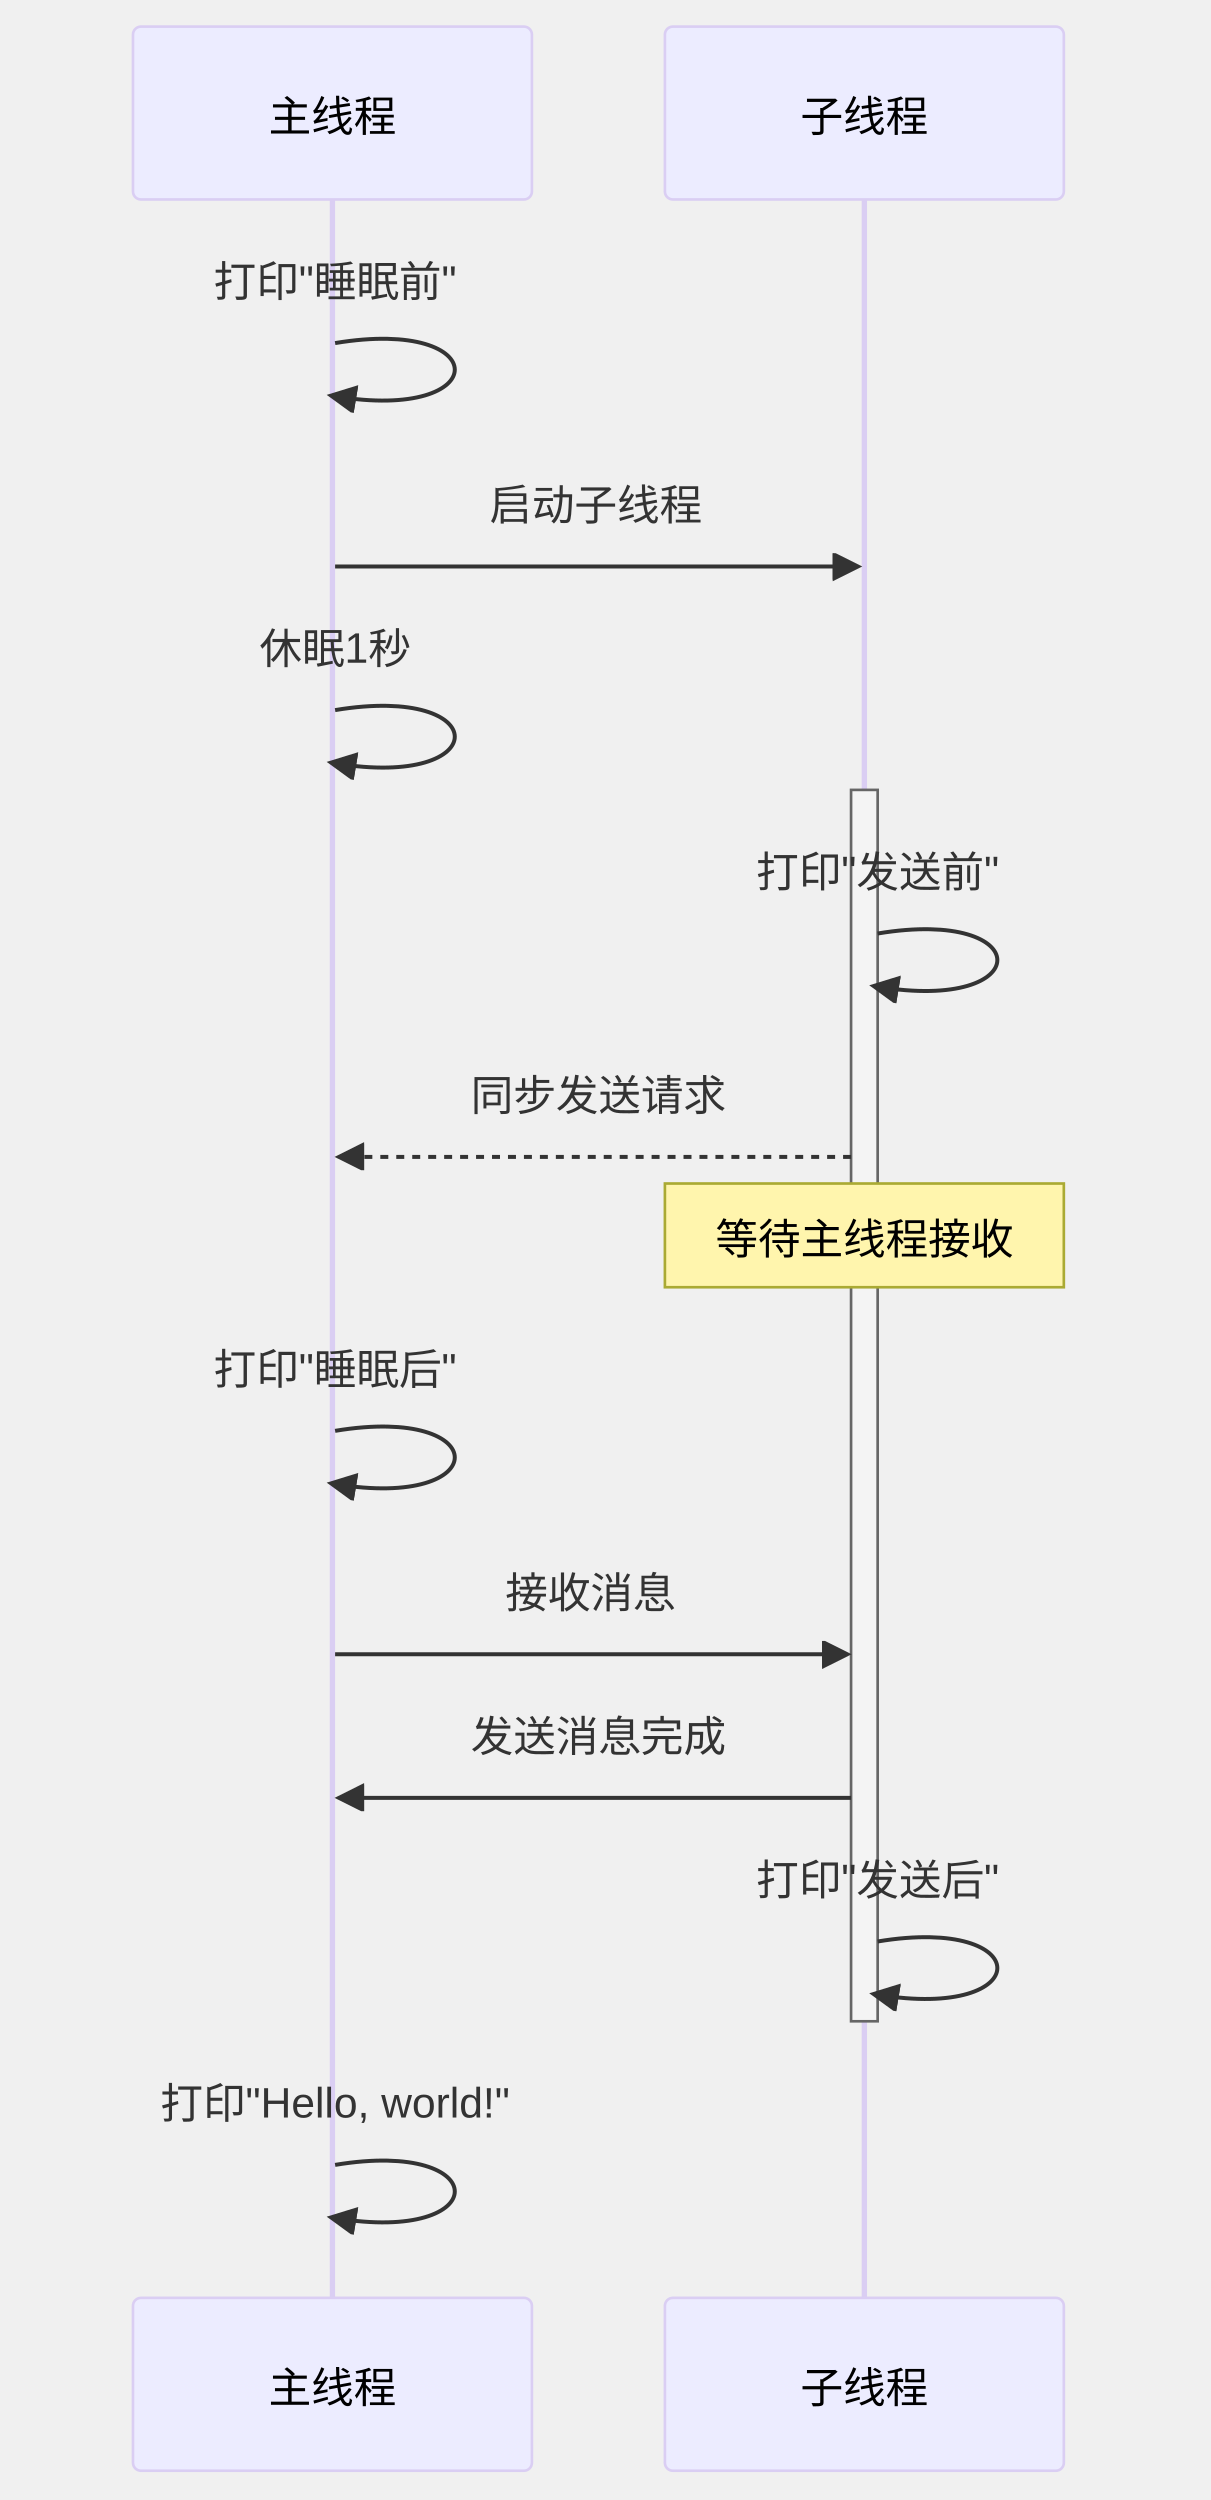
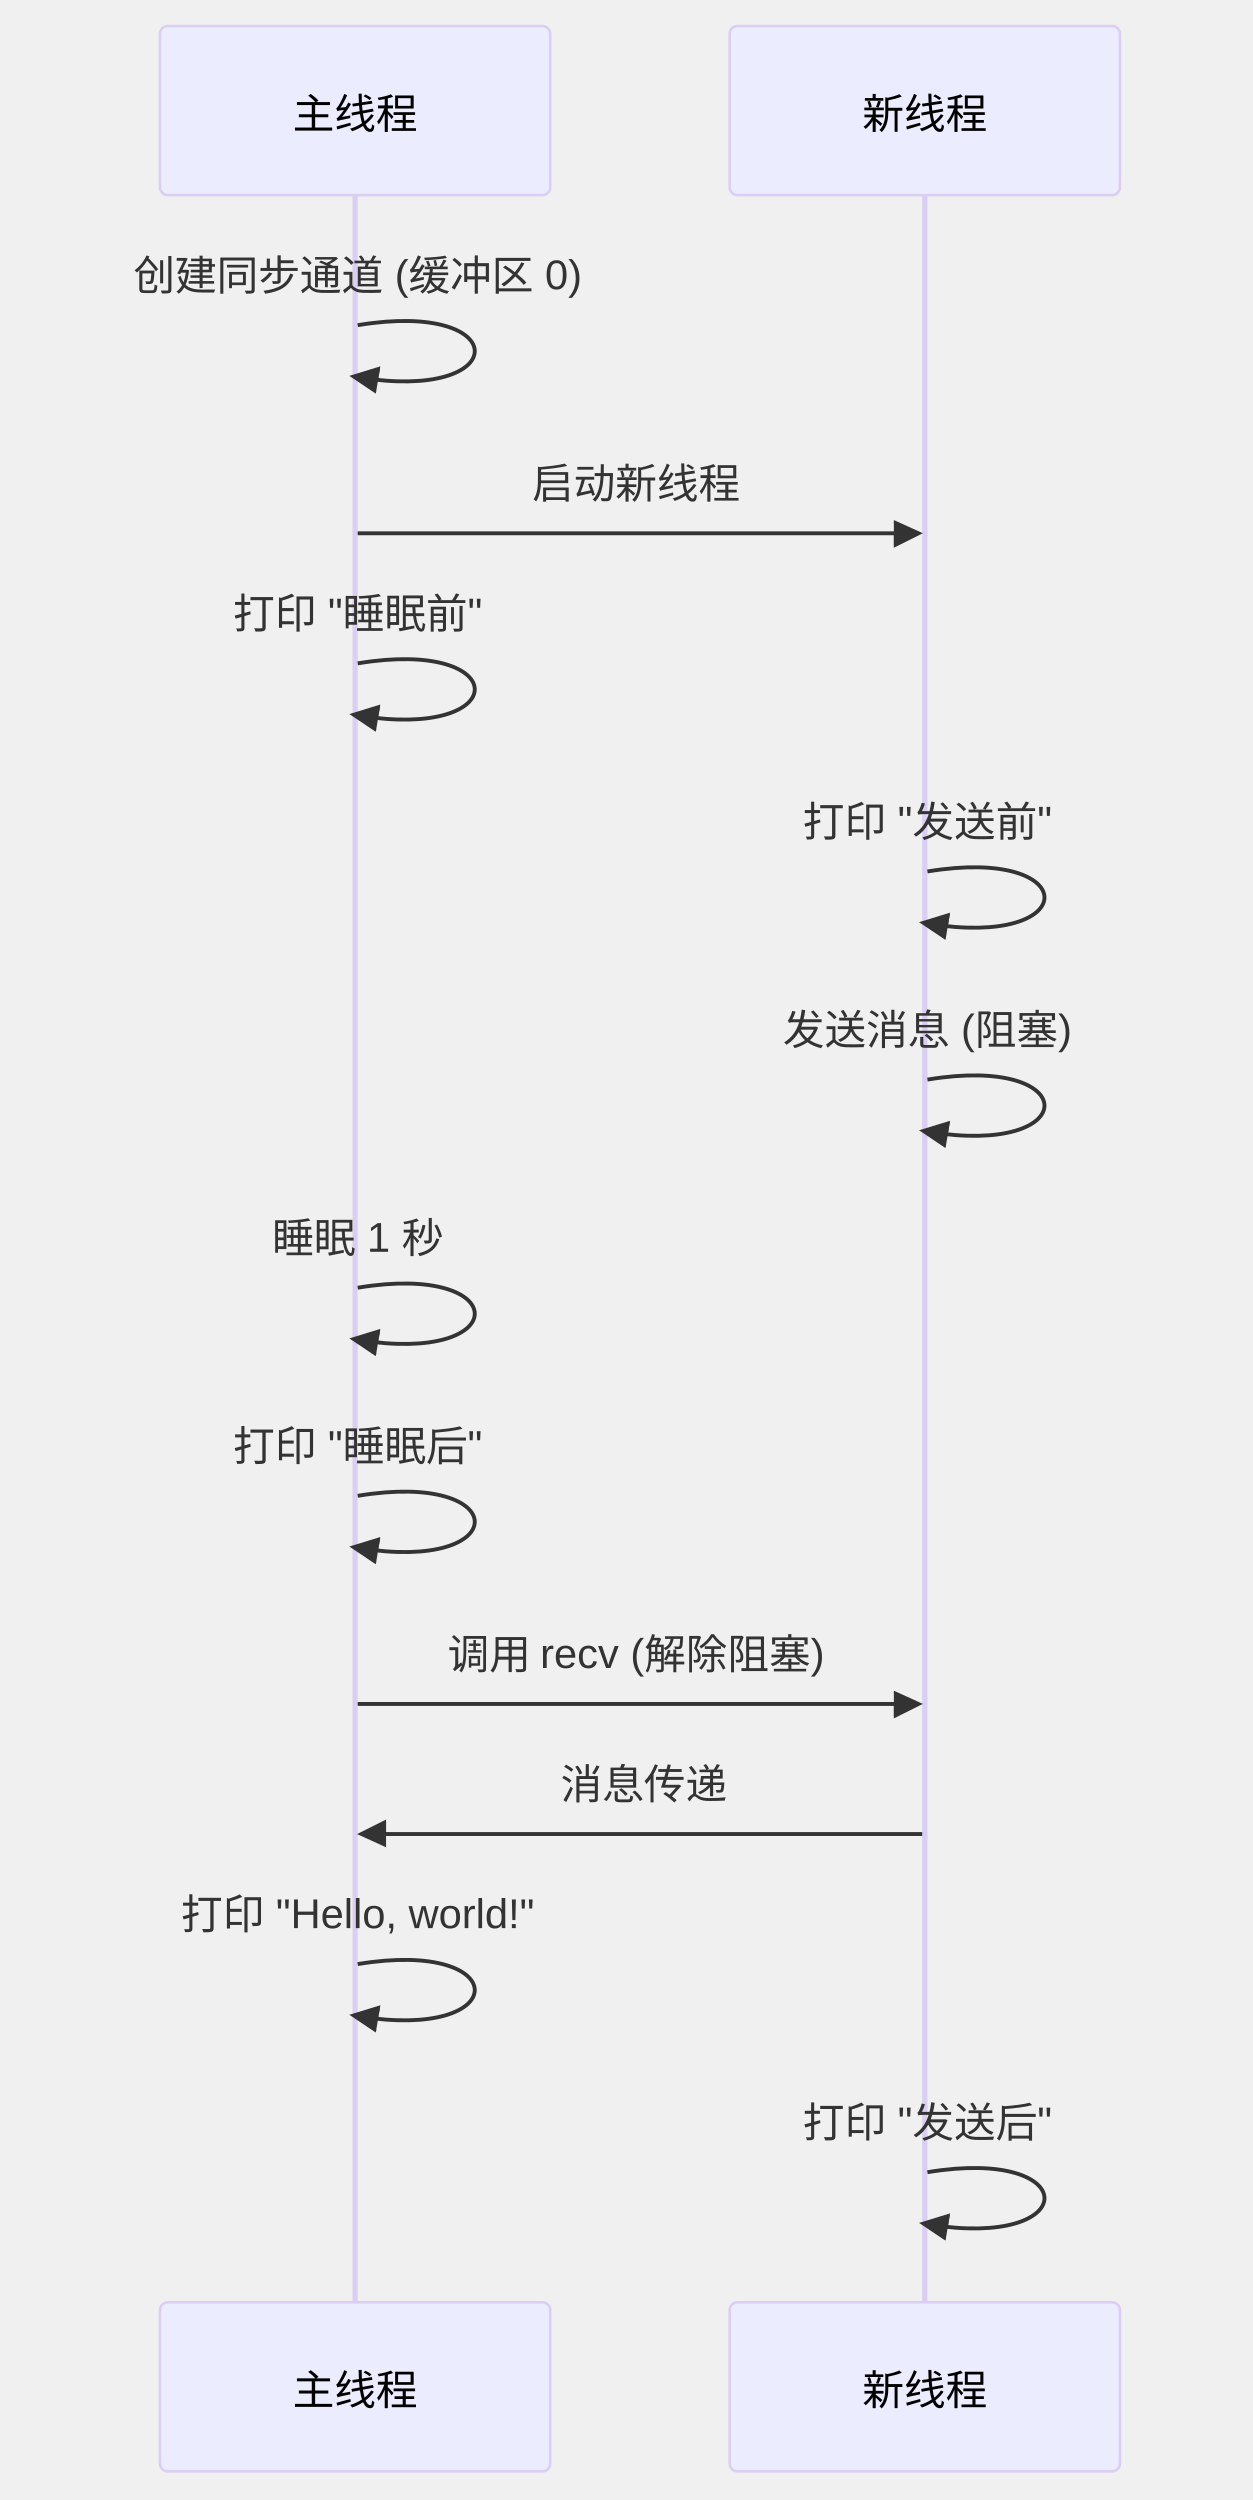
- <svg xmlns="http://www.w3.org/2000/svg" aria-roledescription="sequence" role="graphics-document document" viewBox="-50 -10 455 940" style="max-width: 455px;" width="100%" id="graphDiv">
+ <svg xmlns="http://www.w3.org/2000/svg" aria-roledescription="sequence" role="graphics-document document" viewBox="-61.5 -10 481.5 961" style="max-width: 100%;" width="100%" id="graph-25" height="100%">
  <g>
-     <rect class="actor actor-bottom" ry="3" rx="3" name="子线程" height="65" width="150" stroke="#666" fill="#eaeaea" y="854" x="200" />
-     <text style="text-anchor: middle; font-size: 16px; font-weight: 400;" class="actor" alignment-baseline="central" dominant-baseline="central" y="886.5" x="275">
-       <tspan dy="0" x="275">子线程</tspan>
+     <rect class="actor actor-bottom" ry="3" rx="3" name="新线程" height="65" width="150" stroke="#666" fill="#eaeaea" y="875" x="219" />
+     <text style="text-anchor: middle; font-size: 16px; font-weight: 400;" class="actor actor-box" alignment-baseline="central" dominant-baseline="central" y="907.5" x="294">
+       <tspan dy="0" x="294">新线程</tspan>
    </text>
  </g>
  <g>
-     <rect class="actor actor-bottom" ry="3" rx="3" name="主线程" height="65" width="150" stroke="#666" fill="#eaeaea" y="854" x="0" />
-     <text style="text-anchor: middle; font-size: 16px; font-weight: 400;" class="actor" alignment-baseline="central" dominant-baseline="central" y="886.5" x="75">
+     <rect class="actor actor-bottom" ry="3" rx="3" name="主线程" height="65" width="150" stroke="#666" fill="#eaeaea" y="875" x="0" />
+     <text style="text-anchor: middle; font-size: 16px; font-weight: 400;" class="actor actor-box" alignment-baseline="central" dominant-baseline="central" y="907.5" x="75">
      <tspan dy="0" x="75">主线程</tspan>
    </text>
  </g>
  <g>
-     <line stroke="#999" stroke-width="0.5px" class="200" y2="854" x2="275" y1="5" x1="275" id="actor3" />
+     <line name="新线程" stroke="#999" stroke-width="0.5px" class="actor-line 200" y2="875" x2="294" y1="65" x1="294" id="actor3" />
    <g id="root-3">
-       <rect class="actor actor-top" ry="3" rx="3" name="子线程" height="65" width="150" stroke="#666" fill="#eaeaea" y="0" x="200" />
-       <text style="text-anchor: middle; font-size: 16px; font-weight: 400;" class="actor" alignment-baseline="central" dominant-baseline="central" y="32.5" x="275">
-         <tspan dy="0" x="275">子线程</tspan>
+       <rect class="actor actor-top" ry="3" rx="3" name="新线程" height="65" width="150" stroke="#666" fill="#eaeaea" y="0" x="219" />
+       <text style="text-anchor: middle; font-size: 16px; font-weight: 400;" class="actor actor-box" alignment-baseline="central" dominant-baseline="central" y="32.5" x="294">
+         <tspan dy="0" x="294">新线程</tspan>
      </text>
    </g>
  </g>
  <g>
-     <line stroke="#999" stroke-width="0.5px" class="200" y2="854" x2="75" y1="5" x1="75" id="actor2" />
+     <line name="主线程" stroke="#999" stroke-width="0.5px" class="actor-line 200" y2="875" x2="75" y1="65" x1="75" id="actor2" />
    <g id="root-2">
      <rect class="actor actor-top" ry="3" rx="3" name="主线程" height="65" width="150" stroke="#666" fill="#eaeaea" y="0" x="0" />
-       <text style="text-anchor: middle; font-size: 16px; font-weight: 400;" class="actor" alignment-baseline="central" dominant-baseline="central" y="32.5" x="75">
+       <text style="text-anchor: middle; font-size: 16px; font-weight: 400;" class="actor actor-box" alignment-baseline="central" dominant-baseline="central" y="32.5" x="75">
        <tspan dy="0" x="75">主线程</tspan>
      </text>
    </g>
  </g>
-   <style>#graphDiv{font-family:"trebuchet ms",verdana,arial,sans-serif;font-size:16px;fill:#333;}#graphDiv .error-icon{fill:#552222;}#graphDiv .error-text{fill:#552222;stroke:#552222;}#graphDiv .edge-thickness-normal{stroke-width:2px;}#graphDiv .edge-thickness-thick{stroke-width:3.5px;}#graphDiv .edge-pattern-solid{stroke-dasharray:0;}#graphDiv .edge-pattern-dashed{stroke-dasharray:3;}#graphDiv .edge-pattern-dotted{stroke-dasharray:2;}#graphDiv .marker{fill:#333333;stroke:#333333;}#graphDiv .marker.cross{stroke:#333333;}#graphDiv svg{font-family:"trebuchet ms",verdana,arial,sans-serif;font-size:16px;}#graphDiv .actor{stroke:hsl(259.626, 59.777%, 87.902%);fill:#ECECFF;}#graphDiv text.actor&gt;tspan{fill:black;stroke:none;}#graphDiv .actor-line{stroke:grey;}#graphDiv .messageLine0{stroke-width:1.5;stroke-dasharray:none;stroke:#333;}#graphDiv .messageLine1{stroke-width:1.5;stroke-dasharray:2,2;stroke:#333;}#graphDiv #arrowhead path{fill:#333;stroke:#333;}#graphDiv .sequenceNumber{fill:white;}#graphDiv #sequencenumber{fill:#333;}#graphDiv #crosshead path{fill:#333;stroke:#333;}#graphDiv .messageText{fill:#333;stroke:none;}#graphDiv .labelBox{stroke:hsl(259.626, 59.777%, 87.902%);fill:#ECECFF;}#graphDiv .labelText,#graphDiv .labelText&gt;tspan{fill:black;stroke:none;}#graphDiv .loopText,#graphDiv .loopText&gt;tspan{fill:black;stroke:none;}#graphDiv .loopLine{stroke-width:2px;stroke-dasharray:2,2;stroke:hsl(259.626, 59.777%, 87.902%);fill:hsl(259.626, 59.777%, 87.902%);}#graphDiv .note{stroke:#aaaa33;fill:#fff5ad;}#graphDiv .noteText,#graphDiv .noteText&gt;tspan{fill:black;stroke:none;}#graphDiv .activation0{fill:#f4f4f4;stroke:#666;}#graphDiv .activation1{fill:#f4f4f4;stroke:#666;}#graphDiv .activation2{fill:#f4f4f4;stroke:#666;}#graphDiv .actorPopupMenu{position:absolute;}#graphDiv .actorPopupMenuPanel{position:absolute;fill:#ECECFF;box-shadow:0px 8px 16px 0px rgba(0,0,0,0.2);filter:drop-shadow(3px 5px 2px rgb(0 0 0 / 0.4));}#graphDiv .actor-man line{stroke:hsl(259.626, 59.777%, 87.902%);fill:#ECECFF;}#graphDiv .actor-man circle,#graphDiv line{stroke:hsl(259.626, 59.777%, 87.902%);fill:#ECECFF;stroke-width:2px;}#graphDiv :root{--mermaid-font-family:"trebuchet ms",verdana,arial,sans-serif;}</style>
+   <style>#graph-25{font-family:"trebuchet ms",verdana,arial,sans-serif;font-size:16px;fill:#333;}@keyframes edge-animation-frame{from{stroke-dashoffset:0;}}@keyframes dash{to{stroke-dashoffset:0;}}#graph-25 .edge-animation-slow{stroke-dasharray:9,5!important;stroke-dashoffset:900;animation:dash 50s linear infinite;stroke-linecap:round;}#graph-25 .edge-animation-fast{stroke-dasharray:9,5!important;stroke-dashoffset:900;animation:dash 20s linear infinite;stroke-linecap:round;}#graph-25 .error-icon{fill:#552222;}#graph-25 .error-text{fill:#552222;stroke:#552222;}#graph-25 .edge-thickness-normal{stroke-width:1px;}#graph-25 .edge-thickness-thick{stroke-width:3.5px;}#graph-25 .edge-pattern-solid{stroke-dasharray:0;}#graph-25 .edge-thickness-invisible{stroke-width:0;fill:none;}#graph-25 .edge-pattern-dashed{stroke-dasharray:3;}#graph-25 .edge-pattern-dotted{stroke-dasharray:2;}#graph-25 .marker{fill:#333333;stroke:#333333;}#graph-25 .marker.cross{stroke:#333333;}#graph-25 svg{font-family:"trebuchet ms",verdana,arial,sans-serif;font-size:16px;}#graph-25 p{margin:0;}#graph-25 .actor{stroke:hsl(259.626, 59.777%, 87.902%);fill:#ECECFF;}#graph-25 text.actor&gt;tspan{fill:black;stroke:none;}#graph-25 .actor-line{stroke:hsl(259.626, 59.777%, 87.902%);}#graph-25 .messageLine0{stroke-width:1.5;stroke-dasharray:none;stroke:#333;}#graph-25 .messageLine1{stroke-width:1.5;stroke-dasharray:2,2;stroke:#333;}#graph-25 #arrowhead path{fill:#333;stroke:#333;}#graph-25 .sequenceNumber{fill:white;}#graph-25 #sequencenumber{fill:#333;}#graph-25 #crosshead path{fill:#333;stroke:#333;}#graph-25 .messageText{fill:#333;stroke:none;}#graph-25 .labelBox{stroke:hsl(259.626, 59.777%, 87.902%);fill:#ECECFF;}#graph-25 .labelText,#graph-25 .labelText&gt;tspan{fill:black;stroke:none;}#graph-25 .loopText,#graph-25 .loopText&gt;tspan{fill:black;stroke:none;}#graph-25 .loopLine{stroke-width:2px;stroke-dasharray:2,2;stroke:hsl(259.626, 59.777%, 87.902%);fill:hsl(259.626, 59.777%, 87.902%);}#graph-25 .note{stroke:#aaaa33;fill:#fff5ad;}#graph-25 .noteText,#graph-25 .noteText&gt;tspan{fill:black;stroke:none;}#graph-25 .activation0{fill:#f4f4f4;stroke:#666;}#graph-25 .activation1{fill:#f4f4f4;stroke:#666;}#graph-25 .activation2{fill:#f4f4f4;stroke:#666;}#graph-25 .actorPopupMenu{position:absolute;}#graph-25 .actorPopupMenuPanel{position:absolute;fill:#ECECFF;box-shadow:0px 8px 16px 0px rgba(0,0,0,0.2);filter:drop-shadow(3px 5px 2px rgb(0 0 0 / 0.4));}#graph-25 .actor-man line{stroke:hsl(259.626, 59.777%, 87.902%);fill:#ECECFF;}#graph-25 .actor-man circle,#graph-25 line{stroke:hsl(259.626, 59.777%, 87.902%);fill:#ECECFF;stroke-width:2px;}#graph-25 :root{--mermaid-font-family:"trebuchet ms",verdana,arial,sans-serif;}</style>
  <g />
  <defs>
    <symbol height="24" width="24" id="computer">
      <path d="M2 2v13h20v-13h-20zm18 11h-16v-9h16v9zm-10.228 6l.466-1h3.524l.467 1h-4.457zm14.228 3h-24l2-6h2.104l-1.33 4h18.45l-1.297-4h2.073l2 6zm-5-10h-14v-7h14v7z" transform="scale(.5)" />
    </symbol>
  </defs>
  <defs>
    <symbol clip-rule="evenodd" fill-rule="evenodd" id="database">
      <path d="M12.258.001l.256.004.255.005.253.008.251.01.249.012.247.015.246.016.242.019.241.02.239.023.236.024.233.027.231.028.229.031.225.032.223.034.22.036.217.038.214.04.211.041.208.043.205.045.201.046.198.048.194.05.191.051.187.053.183.054.18.056.175.057.172.059.168.06.163.061.16.063.155.064.15.066.074.033.073.033.071.034.07.034.069.035.068.035.067.035.066.035.064.036.064.036.062.036.06.036.06.037.058.037.058.037.055.038.055.038.053.038.052.038.051.039.05.039.048.039.047.039.045.04.044.04.043.04.041.04.04.041.039.041.037.041.036.041.034.041.033.042.032.042.03.042.029.042.027.042.026.043.024.043.023.043.021.043.02.043.018.044.017.043.015.044.013.044.012.044.011.045.009.044.007.045.006.045.004.045.002.045.001.045v17l-.001.045-.002.045-.004.045-.006.045-.007.045-.009.044-.011.045-.012.044-.013.044-.015.044-.017.043-.018.044-.02.043-.021.043-.023.043-.024.043-.026.043-.027.042-.029.042-.03.042-.032.042-.033.042-.034.041-.036.041-.037.041-.039.041-.04.041-.041.04-.043.04-.044.04-.045.04-.047.039-.048.039-.05.039-.051.039-.052.038-.053.038-.055.038-.055.038-.058.037-.058.037-.06.037-.06.036-.062.036-.064.036-.064.036-.066.035-.067.035-.068.035-.069.035-.07.034-.071.034-.073.033-.074.033-.15.066-.155.064-.16.063-.163.061-.168.06-.172.059-.175.057-.18.056-.183.054-.187.053-.191.051-.194.05-.198.048-.201.046-.205.045-.208.043-.211.041-.214.04-.217.038-.22.036-.223.034-.225.032-.229.031-.231.028-.233.027-.236.024-.239.023-.241.02-.242.019-.246.016-.247.015-.249.012-.251.01-.253.008-.255.005-.256.004-.258.001-.258-.001-.256-.004-.255-.005-.253-.008-.251-.01-.249-.012-.247-.015-.245-.016-.243-.019-.241-.02-.238-.023-.236-.024-.234-.027-.231-.028-.228-.031-.226-.032-.223-.034-.22-.036-.217-.038-.214-.04-.211-.041-.208-.043-.204-.045-.201-.046-.198-.048-.195-.05-.19-.051-.187-.053-.184-.054-.179-.056-.176-.057-.172-.059-.167-.06-.164-.061-.159-.063-.155-.064-.151-.066-.074-.033-.072-.033-.072-.034-.07-.034-.069-.035-.068-.035-.067-.035-.066-.035-.064-.036-.063-.036-.062-.036-.061-.036-.06-.037-.058-.037-.057-.037-.056-.038-.055-.038-.053-.038-.052-.038-.051-.039-.049-.039-.049-.039-.046-.039-.046-.04-.044-.04-.043-.04-.041-.04-.04-.041-.039-.041-.037-.041-.036-.041-.034-.041-.033-.042-.032-.042-.03-.042-.029-.042-.027-.042-.026-.043-.024-.043-.023-.043-.021-.043-.02-.043-.018-.044-.017-.043-.015-.044-.013-.044-.012-.044-.011-.045-.009-.044-.007-.045-.006-.045-.004-.045-.002-.045-.001-.045v-17l.001-.045.002-.045.004-.045.006-.045.007-.045.009-.044.011-.045.012-.044.013-.044.015-.044.017-.043.018-.044.02-.043.021-.043.023-.043.024-.043.026-.043.027-.042.029-.042.03-.042.032-.042.033-.042.034-.041.036-.041.037-.041.039-.041.04-.041.041-.04.043-.04.044-.04.046-.04.046-.039.049-.039.049-.039.051-.039.052-.038.053-.038.055-.038.056-.038.057-.037.058-.037.06-.037.061-.036.062-.036.063-.036.064-.036.066-.035.067-.035.068-.035.069-.035.07-.034.072-.034.072-.033.074-.033.151-.066.155-.064.159-.063.164-.061.167-.06.172-.059.176-.057.179-.056.184-.054.187-.053.19-.051.195-.05.198-.048.201-.046.204-.045.208-.043.211-.041.214-.04.217-.038.22-.036.223-.034.226-.032.228-.031.231-.028.234-.027.236-.024.238-.023.241-.02.243-.019.245-.016.247-.015.249-.012.251-.01.253-.008.255-.005.256-.004.258-.001.258.001zm-9.258 20.499v.01l.001.021.003.021.004.022.005.021.006.022.007.022.009.023.01.022.011.023.012.023.013.023.015.023.016.024.017.023.018.024.019.024.021.024.022.025.023.024.024.025.052.049.056.05.061.051.066.051.07.051.075.051.079.052.084.052.088.052.092.052.097.052.102.051.105.052.11.052.114.051.119.051.123.051.127.05.131.05.135.05.139.048.144.049.147.047.152.047.155.047.16.045.163.045.167.043.171.043.176.041.178.041.183.039.187.039.19.037.194.035.197.035.202.033.204.031.209.03.212.029.216.027.219.025.222.024.226.021.23.02.233.018.236.016.24.015.243.012.246.01.249.008.253.005.256.004.259.001.26-.001.257-.004.254-.005.25-.008.247-.011.244-.012.241-.014.237-.016.233-.018.231-.021.226-.021.224-.024.22-.026.216-.027.212-.028.21-.031.205-.031.202-.034.198-.034.194-.036.191-.037.187-.039.183-.04.179-.04.175-.042.172-.043.168-.044.163-.045.16-.046.155-.046.152-.047.148-.048.143-.049.139-.049.136-.05.131-.05.126-.05.123-.051.118-.052.114-.051.11-.052.106-.052.101-.052.096-.052.092-.052.088-.053.083-.051.079-.052.074-.052.07-.051.065-.051.06-.051.056-.05.051-.05.023-.024.023-.025.021-.024.02-.024.019-.024.018-.024.017-.024.015-.023.014-.024.013-.023.012-.023.01-.023.01-.022.008-.022.006-.022.006-.022.004-.022.004-.021.001-.021.001-.021v-4.127l-.077.055-.08.053-.083.054-.085.053-.087.052-.09.052-.093.051-.095.05-.097.05-.1.049-.102.049-.105.048-.106.047-.109.047-.111.046-.114.045-.115.045-.118.044-.12.043-.122.042-.124.042-.126.041-.128.04-.13.04-.132.038-.134.038-.135.037-.138.037-.139.035-.142.035-.143.034-.144.033-.147.032-.148.031-.15.03-.151.03-.153.029-.154.027-.156.027-.158.026-.159.025-.161.024-.162.023-.163.022-.165.021-.166.02-.167.019-.169.018-.169.017-.171.016-.173.015-.173.014-.175.013-.175.012-.177.011-.178.01-.179.008-.179.008-.181.006-.182.005-.182.004-.184.003-.184.002h-.37l-.184-.002-.184-.003-.182-.004-.182-.005-.181-.006-.179-.008-.179-.008-.178-.01-.176-.011-.176-.012-.175-.013-.173-.014-.172-.015-.171-.016-.17-.017-.169-.018-.167-.019-.166-.02-.165-.021-.163-.022-.162-.023-.161-.024-.159-.025-.157-.026-.156-.027-.155-.027-.153-.029-.151-.03-.15-.03-.148-.031-.146-.032-.145-.033-.143-.034-.141-.035-.14-.035-.137-.037-.136-.037-.134-.038-.132-.038-.13-.04-.128-.04-.126-.041-.124-.042-.122-.042-.12-.044-.117-.043-.116-.045-.113-.045-.112-.046-.109-.047-.106-.047-.105-.048-.102-.049-.1-.049-.097-.05-.095-.05-.093-.052-.09-.051-.087-.052-.085-.053-.083-.054-.08-.054-.077-.054v4.127zm0-5.654v.011l.001.021.003.021.004.021.005.022.006.022.007.022.009.022.01.022.011.023.012.023.013.023.015.024.016.023.017.024.018.024.019.024.021.024.022.024.023.025.024.024.052.05.056.05.061.05.066.051.07.051.075.052.079.051.084.052.088.052.092.052.097.052.102.052.105.052.11.051.114.051.119.052.123.05.127.051.131.05.135.049.139.049.144.048.147.048.152.047.155.046.16.045.163.045.167.044.171.042.176.042.178.04.183.04.187.038.19.037.194.036.197.034.202.033.204.032.209.03.212.028.216.027.219.025.222.024.226.022.23.02.233.018.236.016.24.014.243.012.246.01.249.008.253.006.256.003.259.001.26-.001.257-.003.254-.006.25-.008.247-.01.244-.012.241-.015.237-.016.233-.018.231-.02.226-.022.224-.024.22-.025.216-.027.212-.029.21-.03.205-.032.202-.033.198-.035.194-.036.191-.037.187-.039.183-.039.179-.041.175-.042.172-.043.168-.044.163-.045.16-.045.155-.047.152-.047.148-.048.143-.048.139-.05.136-.049.131-.05.126-.051.123-.051.118-.051.114-.052.11-.052.106-.052.101-.052.096-.052.092-.052.088-.052.083-.052.079-.052.074-.051.07-.052.065-.051.06-.05.056-.051.051-.049.023-.025.023-.024.021-.025.02-.024.019-.024.018-.024.017-.024.015-.023.014-.023.013-.024.012-.022.01-.023.01-.023.008-.022.006-.022.006-.022.004-.021.004-.022.001-.021.001-.021v-4.139l-.077.054-.08.054-.083.054-.085.052-.087.053-.09.051-.093.051-.095.051-.097.05-.1.049-.102.049-.105.048-.106.047-.109.047-.111.046-.114.045-.115.044-.118.044-.12.044-.122.042-.124.042-.126.041-.128.04-.13.039-.132.039-.134.038-.135.037-.138.036-.139.036-.142.035-.143.033-.144.033-.147.033-.148.031-.15.03-.151.03-.153.028-.154.028-.156.027-.158.026-.159.025-.161.024-.162.023-.163.022-.165.021-.166.02-.167.019-.169.018-.169.017-.171.016-.173.015-.173.014-.175.013-.175.012-.177.011-.178.009-.179.009-.179.007-.181.007-.182.005-.182.004-.184.003-.184.002h-.37l-.184-.002-.184-.003-.182-.004-.182-.005-.181-.007-.179-.007-.179-.009-.178-.009-.176-.011-.176-.012-.175-.013-.173-.014-.172-.015-.171-.016-.17-.017-.169-.018-.167-.019-.166-.02-.165-.021-.163-.022-.162-.023-.161-.024-.159-.025-.157-.026-.156-.027-.155-.028-.153-.028-.151-.03-.15-.03-.148-.031-.146-.033-.145-.033-.143-.033-.141-.035-.14-.036-.137-.036-.136-.037-.134-.038-.132-.039-.13-.039-.128-.04-.126-.041-.124-.042-.122-.043-.12-.043-.117-.044-.116-.044-.113-.046-.112-.046-.109-.046-.106-.047-.105-.048-.102-.049-.1-.049-.097-.05-.095-.051-.093-.051-.09-.051-.087-.053-.085-.052-.083-.054-.08-.054-.077-.054v4.139zm0-5.666v.011l.001.02.003.022.004.021.005.022.006.021.007.022.009.023.01.022.011.023.012.023.013.023.015.023.016.024.017.024.018.023.019.024.021.025.022.024.023.024.024.025.052.05.056.05.061.05.066.051.07.051.075.052.079.051.084.052.088.052.092.052.097.052.102.052.105.051.11.052.114.051.119.051.123.051.127.05.131.05.135.05.139.049.144.048.147.048.152.047.155.046.16.045.163.045.167.043.171.043.176.042.178.04.183.04.187.038.19.037.194.036.197.034.202.033.204.032.209.03.212.028.216.027.219.025.222.024.226.021.23.02.233.018.236.017.24.014.243.012.246.01.249.008.253.006.256.003.259.001.26-.001.257-.003.254-.006.25-.008.247-.01.244-.013.241-.014.237-.016.233-.018.231-.02.226-.022.224-.024.22-.025.216-.027.212-.029.21-.03.205-.032.202-.033.198-.035.194-.036.191-.037.187-.039.183-.039.179-.041.175-.042.172-.043.168-.044.163-.045.16-.045.155-.047.152-.047.148-.048.143-.049.139-.049.136-.049.131-.051.126-.05.123-.051.118-.052.114-.051.11-.052.106-.052.101-.052.096-.052.092-.052.088-.052.083-.052.079-.052.074-.052.07-.051.065-.051.06-.051.056-.05.051-.049.023-.025.023-.025.021-.024.02-.024.019-.024.018-.024.017-.024.015-.023.014-.024.013-.023.012-.023.01-.022.01-.023.008-.022.006-.022.006-.022.004-.022.004-.021.001-.021.001-.021v-4.153l-.077.054-.08.054-.083.053-.085.053-.087.053-.09.051-.093.051-.095.051-.097.05-.1.049-.102.048-.105.048-.106.048-.109.046-.111.046-.114.046-.115.044-.118.044-.12.043-.122.043-.124.042-.126.041-.128.04-.13.039-.132.039-.134.038-.135.037-.138.036-.139.036-.142.034-.143.034-.144.033-.147.032-.148.032-.15.03-.151.03-.153.028-.154.028-.156.027-.158.026-.159.024-.161.024-.162.023-.163.023-.165.021-.166.02-.167.019-.169.018-.169.017-.171.016-.173.015-.173.014-.175.013-.175.012-.177.01-.178.01-.179.009-.179.007-.181.006-.182.006-.182.004-.184.003-.184.001-.185.001-.185-.001-.184-.001-.184-.003-.182-.004-.182-.006-.181-.006-.179-.007-.179-.009-.178-.01-.176-.01-.176-.012-.175-.013-.173-.014-.172-.015-.171-.016-.17-.017-.169-.018-.167-.019-.166-.02-.165-.021-.163-.023-.162-.023-.161-.024-.159-.024-.157-.026-.156-.027-.155-.028-.153-.028-.151-.03-.15-.03-.148-.032-.146-.032-.145-.033-.143-.034-.141-.034-.14-.036-.137-.036-.136-.037-.134-.038-.132-.039-.13-.039-.128-.041-.126-.041-.124-.041-.122-.043-.12-.043-.117-.044-.116-.044-.113-.046-.112-.046-.109-.046-.106-.048-.105-.048-.102-.048-.1-.05-.097-.049-.095-.051-.093-.051-.09-.052-.087-.052-.085-.053-.083-.053-.08-.054-.077-.054v4.153zm8.74-8.179l-.257.004-.254.005-.25.008-.247.011-.244.012-.241.014-.237.016-.233.018-.231.021-.226.022-.224.023-.22.026-.216.027-.212.028-.21.031-.205.032-.202.033-.198.034-.194.036-.191.038-.187.038-.183.04-.179.041-.175.042-.172.043-.168.043-.163.045-.16.046-.155.046-.152.048-.148.048-.143.048-.139.049-.136.05-.131.05-.126.051-.123.051-.118.051-.114.052-.11.052-.106.052-.101.052-.096.052-.092.052-.088.052-.083.052-.079.052-.074.051-.07.052-.065.051-.06.05-.056.05-.051.05-.023.025-.023.024-.021.024-.02.025-.019.024-.018.024-.017.023-.015.024-.014.023-.013.023-.012.023-.01.023-.01.022-.008.022-.006.023-.006.021-.004.022-.004.021-.001.021-.001.021.001.021.001.021.004.021.004.022.006.021.006.023.008.022.01.022.01.023.012.023.013.023.014.023.015.024.017.023.018.024.019.024.02.025.021.024.023.024.023.025.051.05.056.05.06.05.065.051.07.052.074.051.079.052.083.052.088.052.092.052.096.052.101.052.106.052.11.052.114.052.118.051.123.051.126.051.131.05.136.05.139.049.143.048.148.048.152.048.155.046.16.046.163.045.168.043.172.043.175.042.179.041.183.04.187.038.191.038.194.036.198.034.202.033.205.032.21.031.212.028.216.027.22.026.224.023.226.022.231.021.233.018.237.016.241.014.244.012.247.011.25.008.254.005.257.004.26.001.26-.001.257-.004.254-.005.25-.008.247-.011.244-.012.241-.014.237-.016.233-.018.231-.021.226-.022.224-.023.22-.026.216-.027.212-.028.21-.031.205-.032.202-.033.198-.034.194-.036.191-.038.187-.038.183-.04.179-.041.175-.042.172-.043.168-.043.163-.045.16-.046.155-.046.152-.048.148-.048.143-.048.139-.049.136-.05.131-.05.126-.051.123-.051.118-.051.114-.052.11-.052.106-.052.101-.052.096-.052.092-.052.088-.052.083-.052.079-.052.074-.051.07-.052.065-.051.06-.05.056-.05.051-.05.023-.025.023-.024.021-.024.02-.025.019-.024.018-.024.017-.023.015-.024.014-.023.013-.023.012-.023.01-.023.01-.022.008-.022.006-.023.006-.021.004-.022.004-.021.001-.021.001-.021-.001-.021-.001-.021-.004-.021-.004-.022-.006-.021-.006-.023-.008-.022-.01-.022-.01-.023-.012-.023-.013-.023-.014-.023-.015-.024-.017-.023-.018-.024-.019-.024-.02-.025-.021-.024-.023-.024-.023-.025-.051-.05-.056-.05-.06-.05-.065-.051-.07-.052-.074-.051-.079-.052-.083-.052-.088-.052-.092-.052-.096-.052-.101-.052-.106-.052-.11-.052-.114-.052-.118-.051-.123-.051-.126-.051-.131-.05-.136-.05-.139-.049-.143-.048-.148-.048-.152-.048-.155-.046-.16-.046-.163-.045-.168-.043-.172-.043-.175-.042-.179-.041-.183-.04-.187-.038-.191-.038-.194-.036-.198-.034-.202-.033-.205-.032-.21-.031-.212-.028-.216-.027-.22-.026-.224-.023-.226-.022-.231-.021-.233-.018-.237-.016-.241-.014-.244-.012-.247-.011-.25-.008-.254-.005-.257-.004-.26-.001-.26.001z" transform="scale(.5)" />
    </symbol>
  </defs>
  <defs>
    <symbol height="24" width="24" id="clock">
      <path d="M12 2c5.514 0 10 4.486 10 10s-4.486 10-10 10-10-4.486-10-10 4.486-10 10-10zm0-2c-6.627 0-12 5.373-12 12s5.373 12 12 12 12-5.373 12-12-5.373-12-12-12zm5.848 12.459c.202.038.202.333.001.372-1.907.361-6.045 1.111-6.547 1.111-.719 0-1.301-.582-1.301-1.301 0-.512.77-5.447 1.125-7.445.034-.192.312-.181.343.014l.985 6.238 5.394 1.011z" transform="scale(.5)" />
    </symbol>
  </defs>
  <defs>
-     <marker orient="auto" markerHeight="12" markerWidth="12" markerUnits="userSpaceOnUse" refY="5" refX="7.9" id="arrowhead">
-       <path d="M 0 0 L 10 5 L 0 10 z" />
+     <marker orient="auto-start-reverse" markerHeight="12" markerWidth="12" markerUnits="userSpaceOnUse" refY="5" refX="7.9" id="arrowhead">
+       <path d="M -1 0 L 10 5 L 0 10 z" />
    </marker>
  </defs>
  <defs>
    <marker refY="4.5" refX="4" orient="auto" markerHeight="8" markerWidth="15" id="crosshead">
      <path style="stroke-dasharray: 0, 0;" d="M 1,2 L 6,7 M 6,2 L 1,7" stroke-width="1pt" stroke="#000000" fill="none" />
    </marker>
  </defs>
  <defs>
    <marker orient="auto" markerHeight="28" markerWidth="20" refY="7" refX="15.5" id="filled-head">
      <path d="M 18,7 L9,13 L14,7 L9,1 Z" />
    </marker>
  </defs>
  <defs>
    <marker orient="auto" markerHeight="40" markerWidth="60" refY="15" refX="15" id="sequencenumber">
      <circle r="6" cy="15" cx="15" />
    </marker>
  </defs>
-   <g>
-     <rect class="activation0" ry="0" rx="0" height="463" width="10" stroke="#666" fill="#EDF2AE" y="287" x="270" />
-   </g>
-   <g>
-     <rect class="note" ry="0" rx="0" height="39" width="150" stroke="#666" fill="#EDF2AE" y="435" x="200" />
-     <text style="font-size: 16px; font-weight: 400;" dy="1em" class="noteText" alignment-baseline="middle" dominant-baseline="middle" text-anchor="middle" y="440" x="275">
-       <tspan x="275">等待主线程接收</tspan>
-     </text>
-   </g>
-   <text style="font-size: 16px; font-weight: 400;" dy="1em" class="messageText" alignment-baseline="middle" dominant-baseline="middle" text-anchor="middle" y="80" x="76">打印"睡眠前"</text>
-   <path style="fill: none;" marker-end="url(#arrowhead)" stroke="none" stroke-width="2" class="messageLine0" d="M 76,119 C 136,109 136,149 76,139" />
-   <text style="font-size: 16px; font-weight: 400;" dy="1em" class="messageText" alignment-baseline="middle" dominant-baseline="middle" text-anchor="middle" y="164" x="174">启动子线程</text>
-   <line style="fill: none;" marker-end="url(#arrowhead)" stroke="none" stroke-width="2" class="messageLine0" y2="203" x2="271" y1="203" x1="76" />
-   <text style="font-size: 16px; font-weight: 400;" dy="1em" class="messageText" alignment-baseline="middle" dominant-baseline="middle" text-anchor="middle" y="218" x="76">休眠1秒</text>
-   <path style="fill: none;" marker-end="url(#arrowhead)" stroke="none" stroke-width="2" class="messageLine0" d="M 76,257 C 136,247 136,287 76,277" />
-   <text style="font-size: 16px; font-weight: 400;" dy="1em" class="messageText" alignment-baseline="middle" dominant-baseline="middle" text-anchor="middle" y="302" x="280">打印"发送前"</text>
-   <path style="fill: none;" marker-end="url(#arrowhead)" stroke="none" stroke-width="2" class="messageLine0" d="M 280,341 C 340,331 340,371 280,361" />
-   <text style="font-size: 16px; font-weight: 400;" dy="1em" class="messageText" alignment-baseline="middle" dominant-baseline="middle" text-anchor="middle" y="386" x="175">同步发送请求</text>
-   <line style="stroke-dasharray: 3, 3; fill: none;" marker-end="url(#arrowhead)" stroke="none" stroke-width="2" class="messageLine1" y2="425" x2="79" y1="425" x1="270" />
-   <text style="font-size: 16px; font-weight: 400;" dy="1em" class="messageText" alignment-baseline="middle" dominant-baseline="middle" text-anchor="middle" y="489" x="76">打印"睡眠后"</text>
-   <path style="fill: none;" marker-end="url(#arrowhead)" stroke="none" stroke-width="2" class="messageLine0" d="M 76,528 C 136,518 136,558 76,548" />
-   <text style="font-size: 16px; font-weight: 400;" dy="1em" class="messageText" alignment-baseline="middle" dominant-baseline="middle" text-anchor="middle" y="573" x="172">接收消息</text>
-   <line style="fill: none;" marker-end="url(#arrowhead)" stroke="none" stroke-width="2" class="messageLine0" y2="612" x2="267" y1="612" x1="76" />
-   <text style="font-size: 16px; font-weight: 400;" dy="1em" class="messageText" alignment-baseline="middle" dominant-baseline="middle" text-anchor="middle" y="627" x="175">发送消息完成</text>
-   <line style="fill: none;" marker-end="url(#arrowhead)" stroke="none" stroke-width="2" class="messageLine0" y2="666" x2="79" y1="666" x1="270" />
-   <text style="font-size: 16px; font-weight: 400;" dy="1em" class="messageText" alignment-baseline="middle" dominant-baseline="middle" text-anchor="middle" y="681" x="280">打印"发送后"</text>
-   <path style="fill: none;" marker-end="url(#arrowhead)" stroke="none" stroke-width="2" class="messageLine0" d="M 280,720 C 340,710 340,750 280,740" />
-   <text style="font-size: 16px; font-weight: 400;" dy="1em" class="messageText" alignment-baseline="middle" dominant-baseline="middle" text-anchor="middle" y="765" x="76">打印"Hello, world!"</text>
-   <path style="fill: none;" marker-end="url(#arrowhead)" stroke="none" stroke-width="2" class="messageLine0" d="M 76,804 C 136,794 136,834 76,824" />
+   <text style="font-size: 16px; font-weight: 400;" dy="1em" class="messageText" alignment-baseline="middle" dominant-baseline="middle" text-anchor="middle" y="80" x="76">创建同步通道 (缓冲区 0)</text>
+   <path style="fill: none;" marker-end="url(#arrowhead)" stroke="none" stroke-width="2" class="messageLine0" d="M 76,115 C 136,105 136,145 76,135" />
+   <text style="font-size: 16px; font-weight: 400;" dy="1em" class="messageText" alignment-baseline="middle" dominant-baseline="middle" text-anchor="middle" y="160" x="183">启动新线程</text>
+   <line style="fill: none;" marker-end="url(#arrowhead)" stroke="none" stroke-width="2" class="messageLine0" y2="195" x2="290" y1="195" x1="76" />
+   <text style="font-size: 16px; font-weight: 400;" dy="1em" class="messageText" alignment-baseline="middle" dominant-baseline="middle" text-anchor="middle" y="210" x="76">打印 "睡眠前"</text>
+   <path style="fill: none;" marker-end="url(#arrowhead)" stroke="none" stroke-width="2" class="messageLine0" d="M 76,245 C 136,235 136,275 76,265" />
+   <text style="font-size: 16px; font-weight: 400;" dy="1em" class="messageText" alignment-baseline="middle" dominant-baseline="middle" text-anchor="middle" y="290" x="295">打印 "发送前"</text>
+   <path style="fill: none;" marker-end="url(#arrowhead)" stroke="none" stroke-width="2" class="messageLine0" d="M 295,325 C 355,315 355,355 295,345" />
+   <text style="font-size: 16px; font-weight: 400;" dy="1em" class="messageText" alignment-baseline="middle" dominant-baseline="middle" text-anchor="middle" y="370" x="295">发送消息 (阻塞)</text>
+   <path style="fill: none;" marker-end="url(#arrowhead)" stroke="none" stroke-width="2" class="messageLine0" d="M 295,405 C 355,395 355,435 295,425" />
+   <text style="font-size: 16px; font-weight: 400;" dy="1em" class="messageText" alignment-baseline="middle" dominant-baseline="middle" text-anchor="middle" y="450" x="76">睡眠 1 秒</text>
+   <path style="fill: none;" marker-end="url(#arrowhead)" stroke="none" stroke-width="2" class="messageLine0" d="M 76,485 C 136,475 136,515 76,505" />
+   <text style="font-size: 16px; font-weight: 400;" dy="1em" class="messageText" alignment-baseline="middle" dominant-baseline="middle" text-anchor="middle" y="530" x="76">打印 "睡眠后"</text>
+   <path style="fill: none;" marker-end="url(#arrowhead)" stroke="none" stroke-width="2" class="messageLine0" d="M 76,565 C 136,555 136,595 76,585" />
+   <text style="font-size: 16px; font-weight: 400;" dy="1em" class="messageText" alignment-baseline="middle" dominant-baseline="middle" text-anchor="middle" y="610" x="183">调用 recv (解除阻塞)</text>
+   <line style="fill: none;" marker-end="url(#arrowhead)" stroke="none" stroke-width="2" class="messageLine0" y2="645" x2="290" y1="645" x1="76" />
+   <text style="font-size: 16px; font-weight: 400;" dy="1em" class="messageText" alignment-baseline="middle" dominant-baseline="middle" text-anchor="middle" y="660" x="186">消息传递</text>
+   <line style="fill: none;" marker-end="url(#arrowhead)" stroke="none" stroke-width="2" class="messageLine0" y2="695" x2="79" y1="695" x1="293" />
+   <text style="font-size: 16px; font-weight: 400;" dy="1em" class="messageText" alignment-baseline="middle" dominant-baseline="middle" text-anchor="middle" y="710" x="76">打印 "Hello, world!"</text>
+   <path style="fill: none;" marker-end="url(#arrowhead)" stroke="none" stroke-width="2" class="messageLine0" d="M 76,745 C 136,735 136,775 76,765" />
+   <text style="font-size: 16px; font-weight: 400;" dy="1em" class="messageText" alignment-baseline="middle" dominant-baseline="middle" text-anchor="middle" y="790" x="295">打印 "发送后"</text>
+   <path style="fill: none;" marker-end="url(#arrowhead)" stroke="none" stroke-width="2" class="messageLine0" d="M 295,825 C 355,815 355,855 295,845" />
</svg>
